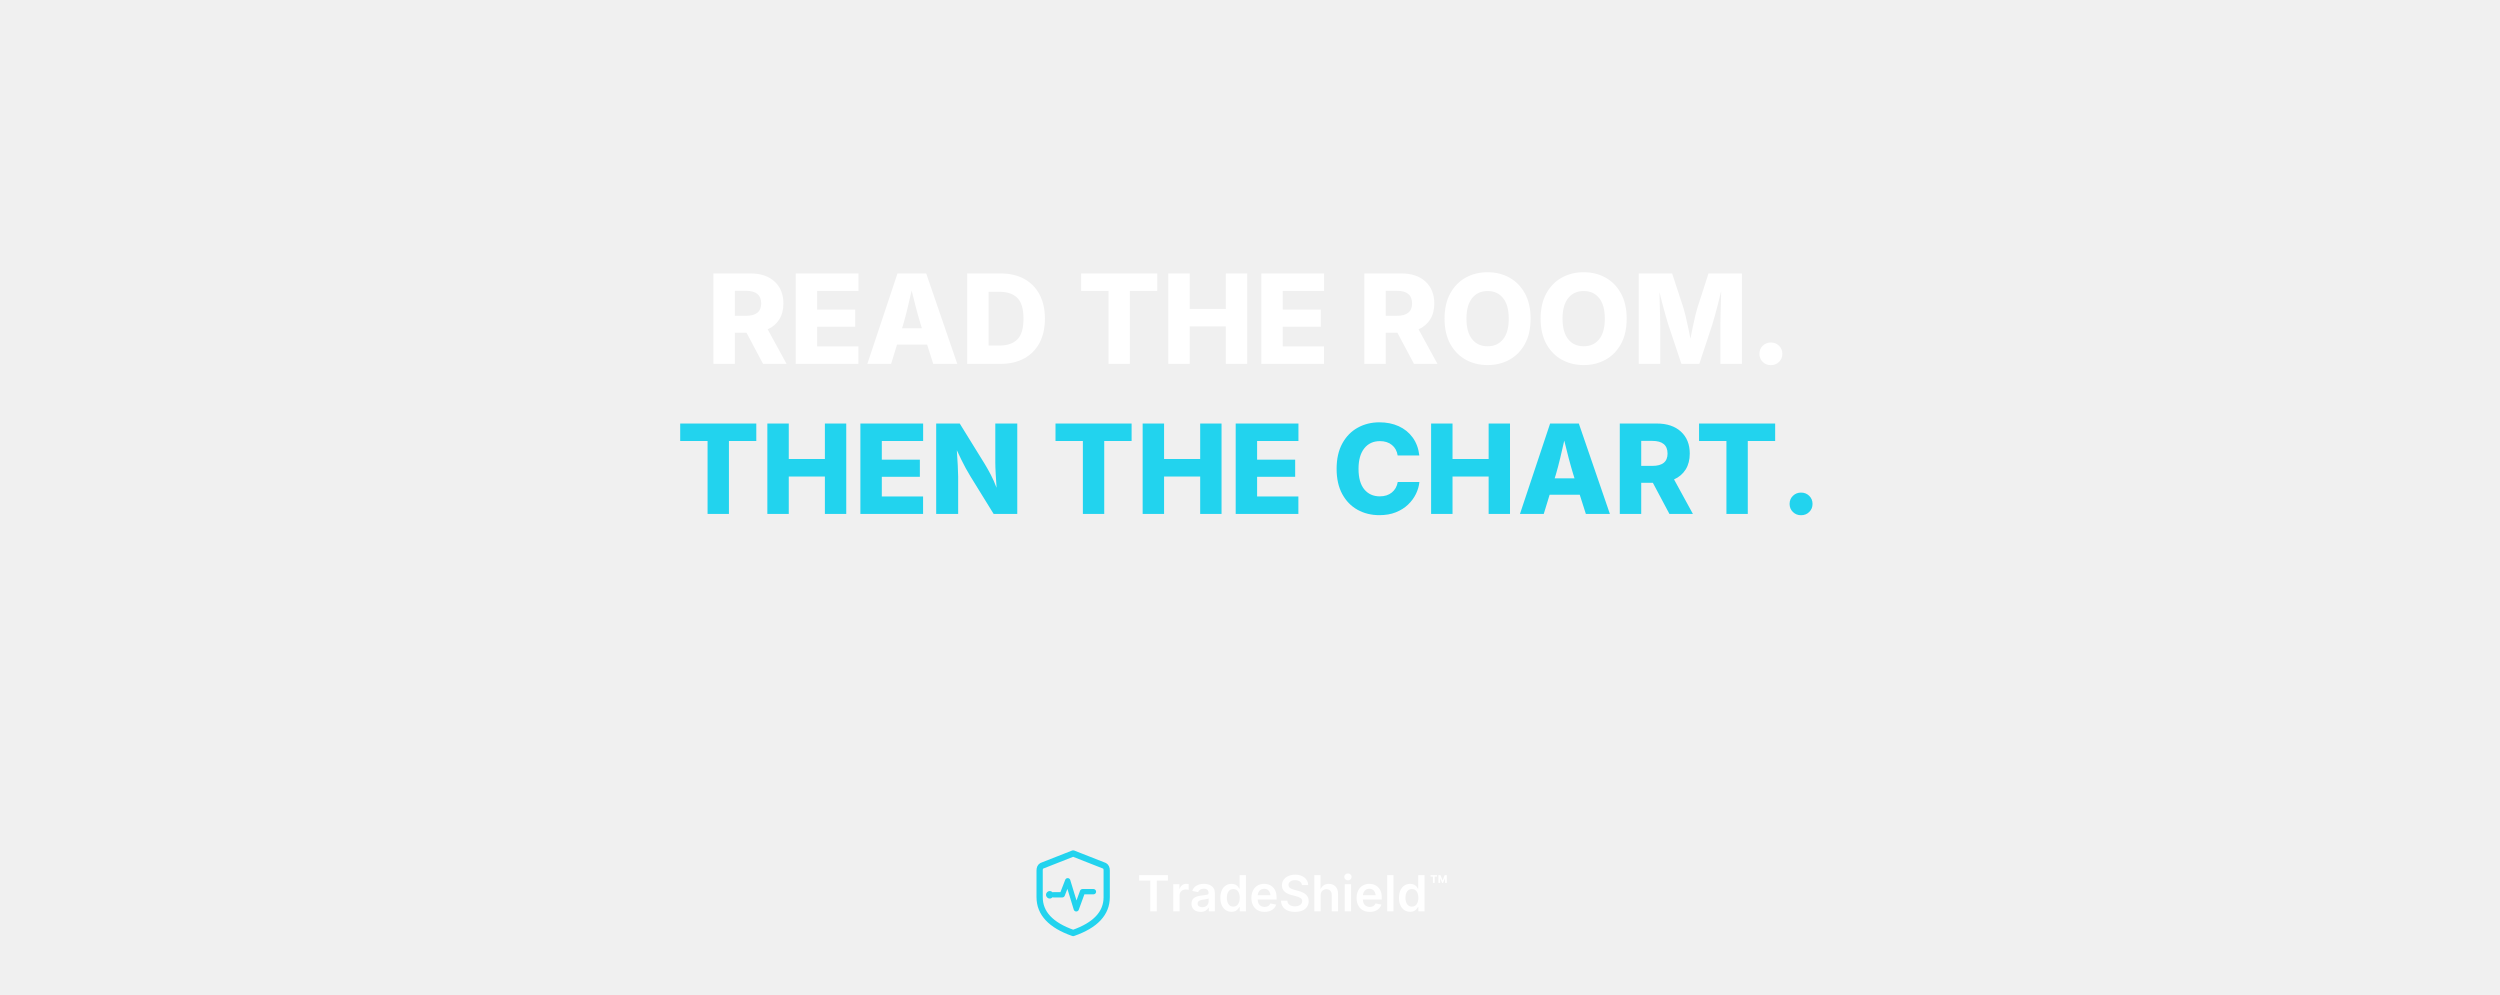
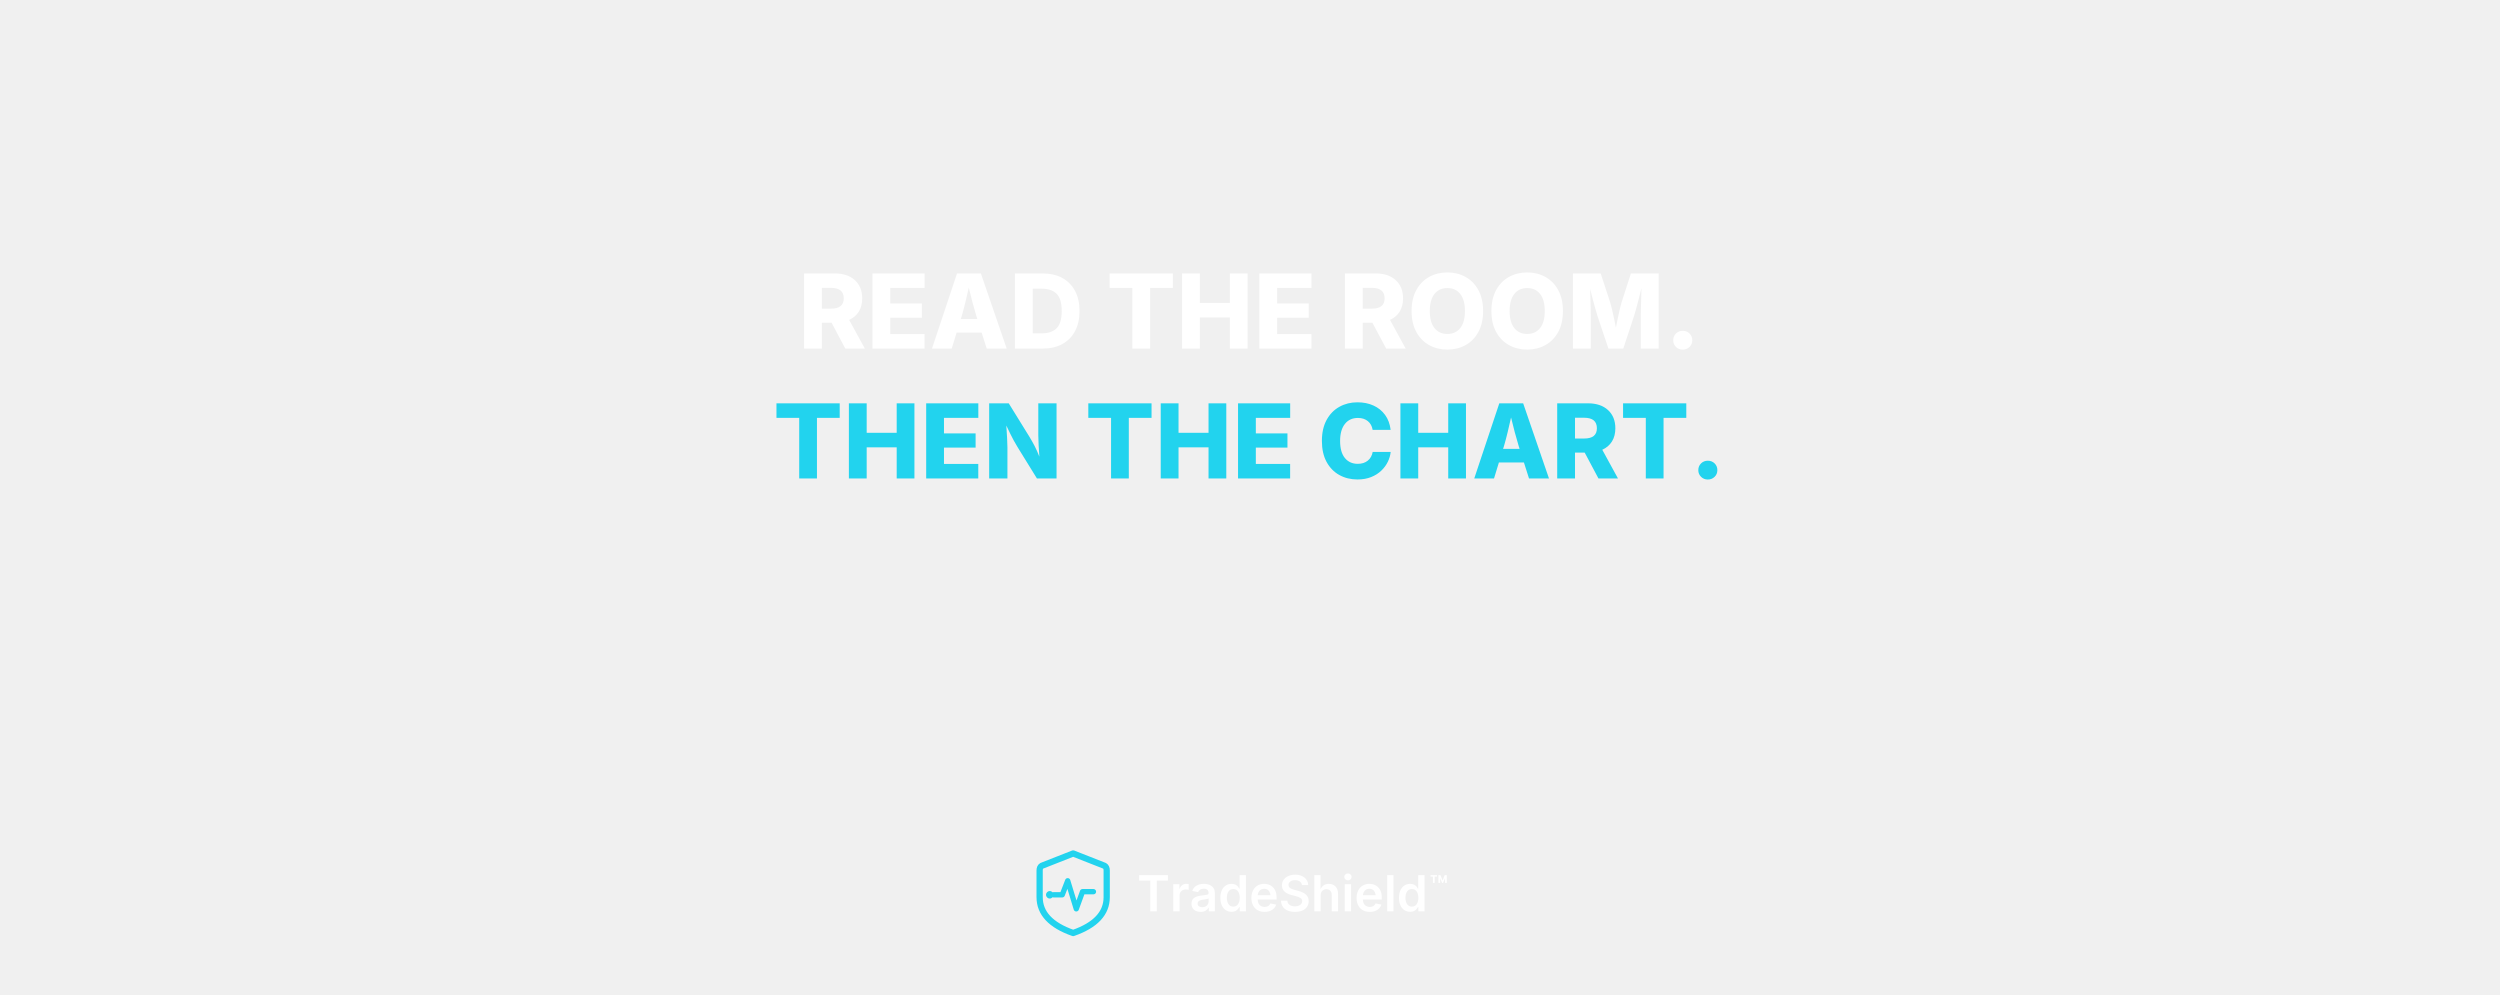
<svg xmlns="http://www.w3.org/2000/svg" width="10.057in" height="4in" viewBox="0 0 3017 1200">
-   <path fill="#FFFFFF" d="M860.942 439.131V330.0H905.62Q924.077 330.0 934.733 339.778Q945.39 349.556 945.39 366.255Q945.39 377.534 940.446 385.444Q935.502 393.354 926.42 397.456L949.199 439.131H920.854L900.859 401.558H886.796V439.131ZM886.796 381.123H900.2Q918.583 381.123 918.583 366.255Q918.583 350.947 900.126 350.947H886.796Z M960.258 439.131V330.0H1035.991V351.094H986.113V373.652H1032.036V394.307H986.113V418.037H1035.917V439.131Z M1046.684 439.131 1083.085 330.0H1117.729L1155.229 439.131H1126.225L1118.828 415.913H1082.5L1075.395 439.131ZM1088.579 396.138H1112.529L1111.064 391.45Q1108.208 382.075 1105.498 371.821Q1102.788 361.567 1100.151 350.581Q1097.661 361.641 1095.207 371.895Q1092.753 382.148 1090.043 391.45Z M1207.304 439.131H1167.167V330.0H1207.304Q1223.93 330.0 1235.942 336.555Q1247.954 343.11 1254.472 355.342Q1260.991 367.573 1260.991 384.565Q1260.991 401.631 1254.472 413.826Q1247.954 426.021 1235.942 432.576Q1223.93 439.131 1207.304 439.131ZM1193.022 417.012H1206.206Q1220.268 417.012 1227.702 409.651Q1235.136 402.29 1235.136 384.565Q1235.136 366.841 1227.666 359.48Q1220.195 352.119 1205.839 352.119H1193.022Z M1304.716 351.094V330.0H1396.562V351.094H1363.53V439.131H1337.749V351.094Z M1409.892 439.131V330.0H1435.747V372.847H1479.326V330.0H1505.107V439.131H1479.326V393.94H1435.747V439.131Z M1522.172 439.131V330.0H1597.905V351.094H1548.027V373.652H1593.95V394.307H1548.027V418.037H1597.832V439.131Z M1646.464 439.131V330.0H1691.142Q1709.599 330.0 1720.256 339.778Q1730.913 349.556 1730.913 366.255Q1730.913 377.534 1725.969 385.444Q1721.025 393.354 1711.943 397.456L1734.721 439.131H1706.376L1686.381 401.558H1672.319V439.131ZM1672.319 381.123H1685.722Q1704.106 381.123 1704.106 366.255Q1704.106 350.947 1685.649 350.947H1672.319Z M1795.292 440.596Q1780.571 440.596 1768.815 434.077Q1757.06 427.559 1750.175 415.034Q1743.291 402.51 1743.291 384.639Q1743.291 366.621 1750.175 354.097Q1757.06 341.572 1768.815 335.054Q1780.571 328.535 1795.292 328.535Q1809.868 328.535 1821.623 335.054Q1833.378 341.572 1840.263 354.097Q1847.148 366.621 1847.148 384.639Q1847.148 402.583 1840.263 415.107Q1833.378 427.632 1821.623 434.114Q1809.868 440.596 1795.292 440.596ZM1795.292 417.891Q1807.158 417.891 1813.969 409.358Q1820.781 400.825 1820.781 384.639Q1820.781 368.379 1813.969 359.81Q1807.158 351.24 1795.292 351.24Q1783.354 351.24 1776.542 359.81Q1769.731 368.379 1769.731 384.639Q1769.731 400.825 1776.542 409.358Q1783.354 417.891 1795.292 417.891Z M1911.235 440.596Q1896.513 440.596 1884.758 434.077Q1873.002 427.559 1866.118 415.034Q1859.233 402.51 1859.233 384.639Q1859.233 366.621 1866.118 354.097Q1873.002 341.572 1884.758 335.054Q1896.513 328.535 1911.235 328.535Q1925.81 328.535 1937.565 335.054Q1949.321 341.572 1956.206 354.097Q1963.09 366.621 1963.09 384.639Q1963.09 402.583 1956.206 415.107Q1949.321 427.632 1937.565 434.114Q1925.81 440.596 1911.235 440.596ZM1911.235 417.891Q1923.1 417.891 1929.912 409.358Q1936.723 400.825 1936.723 384.639Q1936.723 368.379 1929.912 359.81Q1923.1 351.24 1911.235 351.24Q1899.296 351.24 1892.485 359.81Q1885.673 368.379 1885.673 384.639Q1885.673 400.825 1892.485 409.358Q1899.296 417.891 1911.235 417.891Z M1977.666 439.131V330.0H2017.949L2031.865 372.48Q2032.963 376.216 2034.392 382.222Q2035.82 388.228 2037.285 395.186Q2038.75 402.144 2040.068 408.662Q2041.313 402.144 2042.741 395.222Q2044.169 388.301 2045.598 382.258Q2047.026 376.216 2048.125 372.48L2061.821 330.0H2102.177V439.131H2076.176V392.109Q2076.176 387.935 2076.359 381.16Q2076.542 374.385 2076.762 366.475Q2076.982 358.564 2077.128 351.24Q2075.297 359.004 2073.283 366.841Q2071.269 374.678 2069.438 381.306Q2067.607 387.935 2066.289 392.109L2050.761 439.131H2029.155L2013.408 392.109Q2012.163 388.081 2010.332 381.709Q2008.5 375.337 2006.486 367.756Q2004.472 360.176 2002.641 352.485Q2002.788 359.663 2003.007 367.28Q2003.227 374.897 2003.41 381.453Q2003.593 388.008 2003.593 392.109V439.131Z M2137.114 440.669Q2131.254 440.669 2127.263 436.75Q2123.271 432.832 2123.271 427.046Q2123.271 421.187 2127.263 417.268Q2131.254 413.35 2137.114 413.35Q2142.973 413.35 2146.965 417.268Q2150.957 421.187 2150.957 427.046Q2150.957 432.832 2146.965 436.75Q2142.973 440.669 2137.114 440.669Z" />
-   <path fill="#22D3EE" d="M820.842 532.225V511.131H912.688V532.225H879.655V620.262H853.874V532.225Z M926.018 620.262V511.131H951.872V553.978H995.451V511.131H1021.232V620.262H995.451V575.071H951.872V620.262Z M1038.298 620.262V511.131H1114.03V532.225H1064.152V554.783H1110.075V575.438H1064.152V599.168H1113.957V620.262Z M1129.777 620.262V511.131H1158.195L1188.664 560.423Q1192.326 566.502 1195.769 573.094Q1199.211 579.686 1202.653 588.621Q1202.067 580.418 1201.591 571.849Q1201.115 563.279 1201.115 557.566V511.131H1227.629V620.262H1199.138L1171.232 575.071Q1168.01 569.798 1165.41 565.037Q1162.81 560.276 1160.283 555.076Q1157.756 549.876 1154.68 543.357Q1155.339 553.025 1155.815 561.485Q1156.291 569.944 1156.291 575.071V620.262Z M1273.771 532.225V511.131H1365.617V532.225H1332.585V620.262H1306.804V532.225Z M1378.947 620.262V511.131H1404.802V553.978H1448.381V511.131H1474.162V620.262H1448.381V575.071H1404.802V620.262Z M1491.228 620.262V511.131H1566.96V532.225H1517.082V554.783H1563.005V575.438H1517.082V599.168H1566.887V620.262Z M1664.665 621.727Q1649.943 621.727 1638.261 615.208Q1626.579 608.689 1619.804 596.202Q1613.029 583.714 1613.029 565.77Q1613.029 547.752 1619.877 535.228Q1626.726 522.703 1638.444 516.185Q1650.163 509.666 1664.665 509.666Q1677.629 509.666 1687.956 514.354Q1698.283 519.041 1704.802 527.977Q1711.32 536.912 1712.858 549.656H1686.711Q1685.466 541.673 1679.79 537.022Q1674.113 532.371 1665.324 532.371Q1653.312 532.371 1646.391 541.124Q1639.47 549.876 1639.47 565.77Q1639.47 582.176 1646.428 590.599Q1653.386 599.021 1665.178 599.021Q1673.967 599.021 1679.68 594.371Q1685.393 589.72 1686.784 581.736H1712.932Q1712.199 589.061 1708.72 596.165Q1705.241 603.27 1699.162 609.056Q1693.083 614.842 1684.44 618.284Q1675.798 621.727 1664.665 621.727Z M1727.067 620.262V511.131H1752.922V553.978H1796.501V511.131H1822.282V620.262H1796.501V575.071H1752.922V620.262Z M1834.294 620.262 1870.695 511.131H1905.339L1942.839 620.262H1913.835L1906.438 597.044H1870.109L1863.005 620.262ZM1876.188 577.269H1900.139L1898.674 572.581Q1895.817 563.206 1893.107 552.952Q1890.397 542.698 1887.761 531.712Q1885.271 542.771 1882.817 553.025Q1880.363 563.279 1877.653 572.581Z M1954.777 620.262V511.131H1999.455Q2017.912 511.131 2028.569 520.909Q2039.226 530.687 2039.226 547.386Q2039.226 558.665 2034.282 566.575Q2029.338 574.485 2020.256 578.587L2043.034 620.262H2014.689L1994.694 582.688H1980.632V620.262ZM1980.632 562.254H1994.035Q2012.419 562.254 2012.419 547.386Q2012.419 532.078 1993.962 532.078H1980.632Z M2050.432 532.225V511.131H2142.277V532.225H2109.245V620.262H2083.464V532.225Z M2173.552 621.8Q2167.692 621.8 2163.701 617.881Q2159.709 613.963 2159.709 608.177Q2159.709 602.317 2163.701 598.399Q2167.692 594.48 2173.552 594.48Q2179.411 594.48 2183.403 598.399Q2187.395 602.317 2187.395 608.177Q2187.395 613.963 2183.403 617.881Q2179.411 621.8 2173.552 621.8Z" />
+   <path fill="#FFFFFF" d="M970.337 420.681V330.0H1007.462Q1022.798 330.0 1031.653 338.125Q1040.508 346.249 1040.508 360.125Q1040.508 369.498 1036.4 376.071Q1032.292 382.643 1024.746 386.052L1043.673 420.681H1020.12L1003.506 389.46H991.821V420.681ZM991.821 372.48H1002.958Q1018.234 372.48 1018.234 360.125Q1018.234 347.406 1002.897 347.406H991.821Z M1052.863 420.681V330.0H1115.791V347.528H1074.346V366.272H1112.505V383.435H1074.346V403.153H1115.73V420.681Z M1124.677 420.681 1154.924 330.0H1183.71L1214.871 420.681H1190.77L1184.623 401.388H1154.437L1148.534 420.681ZM1159.488 384.956H1179.389L1178.172 381.061Q1175.799 373.271 1173.547 364.751Q1171.295 356.23 1169.104 347.102Q1167.035 356.291 1164.996 364.812Q1162.957 373.332 1160.706 381.061Z M1258.142 420.681H1224.791V330.0H1258.142Q1271.957 330.0 1281.938 335.447Q1291.919 340.894 1297.335 351.057Q1302.752 361.221 1302.752 375.34Q1302.752 389.521 1297.335 399.654Q1291.919 409.787 1281.938 415.234Q1271.957 420.681 1258.142 420.681ZM1246.274 402.301H1257.229Q1268.914 402.301 1275.091 396.185Q1281.268 390.068 1281.268 375.34Q1281.268 360.612 1275.06 354.496Q1268.853 348.38 1256.924 348.38H1246.274Z M1339.085 347.528V330.0H1415.402V347.528H1387.955V420.681H1366.532V347.528Z M1426.479 420.681V330.0H1447.962V365.603H1484.174V330.0H1505.596V420.681H1484.174V383.13H1447.962V420.681Z M1519.776 420.681V330.0H1582.705V347.528H1541.26V366.272H1579.419V383.435H1541.26V403.153H1582.644V420.681Z M1623.055 420.681V330.0H1660.179Q1675.516 330.0 1684.371 338.125Q1693.226 346.249 1693.226 360.125Q1693.226 369.498 1689.118 376.071Q1685.01 382.643 1677.463 386.052L1696.39 420.681H1672.838L1656.223 389.46H1644.538V420.681ZM1644.538 372.48H1655.675Q1670.951 372.48 1670.951 360.125Q1670.951 347.406 1655.615 347.406H1644.538Z M1746.721 421.898Q1734.488 421.898 1724.72 416.481Q1714.953 411.065 1709.232 400.658Q1703.511 390.251 1703.511 375.401Q1703.511 360.43 1709.232 350.023Q1714.953 339.616 1724.72 334.199Q1734.488 328.783 1746.721 328.783Q1758.832 328.783 1768.6 334.199Q1778.368 339.616 1784.089 350.023Q1789.81 360.43 1789.81 375.401Q1789.81 390.312 1784.089 400.719Q1778.368 411.126 1768.6 416.512Q1758.832 421.898 1746.721 421.898ZM1746.721 403.031Q1756.58 403.031 1762.24 395.941Q1767.9 388.851 1767.9 375.401Q1767.9 361.89 1762.24 354.77Q1756.58 347.649 1746.721 347.649Q1736.801 347.649 1731.141 354.77Q1725.481 361.89 1725.481 375.401Q1725.481 388.851 1731.141 395.941Q1736.801 403.031 1746.721 403.031Z M1843.062 421.898Q1830.829 421.898 1821.061 416.481Q1811.293 411.065 1805.572 400.658Q1799.851 390.251 1799.851 375.401Q1799.851 360.43 1805.572 350.023Q1811.293 339.616 1821.061 334.199Q1830.829 328.783 1843.062 328.783Q1855.173 328.783 1864.941 334.199Q1874.709 339.616 1880.429 350.023Q1886.15 360.43 1886.15 375.401Q1886.15 390.312 1880.429 400.719Q1874.709 411.126 1864.941 416.512Q1855.173 421.898 1843.062 421.898ZM1843.062 403.031Q1852.921 403.031 1858.581 395.941Q1864.241 388.851 1864.241 375.401Q1864.241 361.89 1858.581 354.77Q1852.921 347.649 1843.062 347.649Q1833.142 347.649 1827.482 354.77Q1821.822 361.89 1821.822 375.401Q1821.822 388.851 1827.482 395.941Q1833.142 403.031 1843.062 403.031Z M1898.261 420.681V330.0H1931.734L1943.297 365.298Q1944.21 368.402 1945.397 373.393Q1946.584 378.383 1947.801 384.165Q1949.018 389.947 1950.113 395.363Q1951.148 389.947 1952.335 384.195Q1953.522 378.444 1954.708 373.423Q1955.895 368.402 1956.808 365.298L1968.189 330.0H2001.722V420.681H1980.117V381.609Q1980.117 378.14 1980.269 372.51Q1980.421 366.881 1980.604 360.308Q1980.787 353.735 1980.908 347.649Q1979.387 354.1 1977.713 360.612Q1976.04 367.124 1974.518 372.632Q1972.997 378.14 1971.901 381.609L1958.999 420.681H1941.045L1927.961 381.609Q1926.926 378.262 1925.404 372.967Q1923.883 367.672 1922.209 361.373Q1920.536 355.074 1919.014 348.684Q1919.136 354.648 1919.319 360.977Q1919.501 367.307 1919.653 372.754Q1919.805 378.201 1919.805 381.609V420.681Z M2030.752 421.959Q2025.883 421.959 2022.567 418.703Q2019.25 415.447 2019.25 410.639Q2019.25 405.77 2022.567 402.514Q2025.883 399.258 2030.752 399.258Q2035.621 399.258 2038.938 402.514Q2042.255 405.77 2042.255 410.639Q2042.255 415.447 2038.938 418.703Q2035.621 421.959 2030.752 421.959Z" />
+   <path fill="#22D3EE" d="M937.017 504.267V486.74H1013.334V504.267H985.887V577.42H964.464V504.267Z M1024.411 577.42V486.74H1045.894V522.343H1082.106V486.74H1103.528V577.42H1082.106V539.87H1045.894V577.42Z M1117.708 577.42V486.74H1180.637V504.267H1139.192V523.012H1177.351V540.174H1139.192V559.893H1180.576V577.42Z M1193.722 577.42V486.74H1217.335L1242.653 527.698Q1245.696 532.75 1248.556 538.227Q1251.417 543.704 1254.277 551.129Q1253.79 544.313 1253.395 537.192Q1252.999 530.072 1252.999 525.325V486.74H1275.03V577.42H1251.356L1228.168 539.87Q1225.49 535.488 1223.33 531.532Q1221.169 527.577 1219.07 523.256Q1216.97 518.934 1214.414 513.518Q1214.962 521.551 1215.357 528.581Q1215.753 535.61 1215.753 539.87V577.42Z M1313.372 504.267V486.74H1389.689V504.267H1362.242V577.42H1340.819V504.267Z M1400.766 577.42V486.74H1422.249V522.343H1458.46V486.74H1479.883V577.42H1458.46V539.87H1422.249V577.42Z M1494.063 577.42V486.74H1556.992V504.267H1515.547V523.012H1553.705V540.174H1515.547V559.893H1556.931V577.42Z M1638.178 578.638Q1625.946 578.638 1616.239 573.221Q1606.531 567.805 1600.902 557.428Q1595.272 547.052 1595.272 532.141Q1595.272 517.17 1600.963 506.763Q1606.653 496.356 1616.391 490.939Q1626.128 485.523 1638.178 485.523Q1648.95 485.523 1657.532 489.418Q1666.113 493.313 1671.529 500.738Q1676.946 508.162 1678.224 518.752H1656.497Q1655.462 512.118 1650.746 508.254Q1646.029 504.389 1638.726 504.389Q1628.745 504.389 1622.994 511.662Q1617.243 518.934 1617.243 532.141Q1617.243 545.773 1623.024 552.772Q1628.806 559.771 1638.604 559.771Q1645.907 559.771 1650.655 555.907Q1655.402 552.042 1656.558 545.408H1678.285Q1677.676 551.494 1674.785 557.398Q1671.894 563.301 1666.843 568.109Q1661.792 572.917 1654.61 575.777Q1647.429 578.638 1638.178 578.638Z M1690.031 577.42V486.74H1711.514V522.343H1747.725V486.74H1769.148V577.42H1747.725V539.87H1711.514V577.42Z M1779.129 577.42 1809.376 486.74H1838.162L1869.323 577.42H1845.222L1839.075 558.128H1808.889L1802.986 577.42ZM1813.94 541.696H1833.841L1832.624 537.801Q1830.251 530.011 1827.999 521.491Q1825.747 512.97 1823.556 503.841Q1821.487 513.031 1819.448 521.551Q1817.409 530.072 1815.158 537.801Z M1879.243 577.42V486.74H1916.367Q1931.703 486.74 1940.558 494.865Q1949.414 502.989 1949.414 516.865Q1949.414 526.238 1945.306 532.81Q1941.198 539.383 1933.651 542.791L1952.578 577.42H1929.026L1912.411 546.2H1900.726V577.42ZM1900.726 529.22H1911.863Q1927.139 529.22 1927.139 516.865Q1927.139 504.146 1911.802 504.146H1900.726Z M1958.725 504.267V486.74H2035.043V504.267H2007.595V577.42H1986.173V504.267Z M2061.03 578.698Q2056.161 578.698 2052.844 575.442Q2049.527 572.186 2049.527 567.379Q2049.527 562.51 2052.844 559.254Q2056.161 555.998 2061.03 555.998Q2065.898 555.998 2069.215 559.254Q2072.532 562.51 2072.532 567.379Q2072.532 572.186 2069.215 575.442Q2065.898 578.698 2061.03 578.698Z" />
  <g transform="translate(1234.85,1017.76) scale(1.8824)" fill="none" stroke="#22D3EE" stroke-linecap="round" stroke-linejoin="round">
    <path stroke-width="4" d="M32 6.5 L52.1 14.4 Q53.5 15.2 53.5 17.4 L53.5 34.5 Q53.5 50 32 57.5 Q10.5 50 10.5 34.5 L10.5 17.4 Q10.5 15.2 11.9 14.4 Z" />
    <circle cx="17" cy="33" r="2.4" fill="#22D3EE" stroke="none" />
    <path stroke-width="3.4" d="M19.5 33 H25 L28.5 24 L34 42 L38 31 H45" />
  </g>
  <path fill="#FFFFFF" d="M1374.693 1062.766V1056.174H1409.439V1062.766H1395.992V1099.826H1388.17V1062.766Z M1415.914 1099.826V1067.072H1423.297V1072.551H1423.648Q1424.527 1069.709 1426.724 1068.171Q1428.922 1066.633 1431.734 1066.633Q1433.199 1066.633 1434.517 1066.838V1073.84Q1434.049 1073.723 1432.994 1073.591Q1431.939 1073.459 1430.914 1073.459Q1427.721 1073.459 1425.626 1075.437Q1423.531 1077.414 1423.531 1080.549V1099.826Z M1448.873 1100.5Q1445.767 1100.5 1443.277 1099.372Q1440.787 1098.244 1439.351 1096.047Q1437.916 1093.85 1437.916 1090.627Q1437.916 1086.936 1439.718 1084.899Q1441.519 1082.863 1444.376 1081.94Q1447.232 1081.018 1450.396 1080.695Q1454.674 1080.227 1456.578 1079.831Q1458.482 1079.436 1458.482 1077.736V1077.59Q1458.482 1075.188 1457.017 1073.854Q1455.553 1072.521 1452.769 1072.521Q1449.898 1072.521 1448.199 1073.781Q1446.5 1075.041 1445.914 1076.652L1438.853 1075.217Q1440.289 1070.881 1444.054 1068.771Q1447.818 1066.662 1452.74 1066.662Q1455.055 1066.662 1457.413 1067.204Q1459.771 1067.746 1461.734 1069.021Q1463.697 1070.295 1464.898 1072.478Q1466.099 1074.66 1466.099 1077.941V1099.826H1458.805V1095.314H1458.512Q1457.428 1097.424 1455.055 1098.962Q1452.681 1100.5 1448.873 1100.5ZM1450.836 1094.846Q1454.351 1094.846 1456.446 1092.824Q1458.541 1090.803 1458.541 1088.078V1084.211Q1458.013 1084.621 1456.666 1084.929Q1455.318 1085.236 1453.809 1085.456Q1452.301 1085.676 1451.305 1085.822Q1448.726 1086.174 1447.013 1087.229Q1445.299 1088.283 1445.299 1090.539Q1445.299 1092.648 1446.851 1093.747Q1448.404 1094.846 1450.836 1094.846Z M1486.256 1100.412Q1482.388 1100.412 1479.327 1098.435Q1476.265 1096.457 1474.508 1092.678Q1472.75 1088.898 1472.75 1083.508Q1472.75 1078.059 1474.537 1074.294Q1476.324 1070.529 1479.386 1068.596Q1482.447 1066.662 1486.226 1066.662Q1489.156 1066.662 1491.016 1067.644Q1492.877 1068.625 1493.961 1069.987Q1495.045 1071.35 1495.631 1072.492H1495.953V1056.174H1503.57V1099.826H1496.099V1094.641H1495.631Q1495.015 1095.812 1493.902 1097.16Q1492.789 1098.508 1490.929 1099.46Q1489.068 1100.412 1486.256 1100.412ZM1488.336 1094.143Q1492.056 1094.143 1494.078 1091.198Q1496.099 1088.254 1496.099 1083.479Q1496.099 1078.703 1494.093 1075.817Q1492.086 1072.932 1488.336 1072.932Q1484.469 1072.932 1482.506 1075.92Q1480.543 1078.908 1480.543 1083.479Q1480.543 1088.078 1482.52 1091.11Q1484.498 1094.143 1488.336 1094.143Z M1526.099 1100.5Q1521.148 1100.5 1517.589 1098.42Q1514.029 1096.34 1512.11 1092.561Q1510.191 1088.781 1510.191 1083.654Q1510.191 1078.615 1512.081 1074.792Q1513.971 1070.969 1517.442 1068.815Q1520.914 1066.662 1525.601 1066.662Q1529.586 1066.662 1532.999 1068.405Q1536.412 1070.148 1538.492 1073.796Q1540.572 1077.443 1540.572 1083.186V1085.588H1517.779Q1517.926 1089.953 1520.225 1092.238Q1522.525 1094.523 1526.187 1094.523Q1528.707 1094.523 1530.509 1093.439Q1532.31 1092.355 1533.072 1090.275L1540.074 1091.711Q1538.902 1095.666 1535.225 1098.083Q1531.549 1100.5 1526.099 1100.5ZM1517.808 1080.402H1533.16Q1532.808 1076.887 1530.919 1074.763Q1529.029 1072.639 1525.631 1072.639Q1522.144 1072.639 1520.108 1074.88Q1518.072 1077.121 1517.808 1080.402Z M1562.779 1100.5Q1555.162 1100.5 1550.636 1096.984Q1546.109 1093.469 1545.846 1086.994H1553.551Q1553.814 1090.451 1556.422 1092.136Q1559.029 1093.82 1562.721 1093.82Q1566.588 1093.82 1569.034 1092.077Q1571.48 1090.334 1571.48 1087.521Q1571.48 1084.973 1569.312 1083.669Q1567.144 1082.365 1563.599 1081.457L1558.648 1080.168Q1553.17 1078.762 1550.108 1075.92Q1547.047 1073.078 1547.047 1068.449Q1547.047 1064.582 1549.127 1061.696Q1551.207 1058.811 1554.81 1057.199Q1558.414 1055.588 1562.984 1055.588Q1567.642 1055.588 1571.143 1057.199Q1574.644 1058.811 1576.637 1061.652Q1578.629 1064.494 1578.717 1068.127H1571.129Q1570.836 1065.344 1568.624 1063.791Q1566.412 1062.238 1562.867 1062.238Q1559.176 1062.238 1557.066 1063.864Q1554.957 1065.49 1554.957 1067.98Q1554.957 1069.826 1556.085 1070.983Q1557.213 1072.141 1558.927 1072.844Q1560.64 1073.547 1562.398 1073.986L1566.471 1075.041Q1569.693 1075.832 1572.638 1077.312Q1575.582 1078.791 1577.442 1081.281Q1579.303 1083.771 1579.303 1087.58Q1579.303 1091.418 1577.34 1094.333Q1575.377 1097.248 1571.685 1098.874Q1567.994 1100.5 1562.779 1100.5Z M1593.746 1080.637V1099.826H1586.129V1056.174H1593.629V1073.137Q1596.617 1066.662 1603.56 1066.662Q1608.629 1066.662 1611.705 1069.885Q1614.781 1073.107 1614.781 1078.996V1099.826H1607.135V1080.168Q1607.135 1076.887 1605.435 1075.012Q1603.736 1073.137 1600.748 1073.137Q1597.701 1073.137 1595.723 1075.1Q1593.746 1077.062 1593.746 1080.637Z M1622.867 1099.826V1067.072H1630.484V1099.826ZM1626.676 1062.443Q1624.859 1062.443 1623.555 1061.228Q1622.252 1060.012 1622.252 1058.254Q1622.252 1056.525 1623.555 1055.31Q1624.859 1054.094 1626.676 1054.094Q1628.521 1054.094 1629.825 1055.31Q1631.129 1056.525 1631.129 1058.254Q1631.129 1060.012 1629.825 1061.228Q1628.521 1062.443 1626.676 1062.443Z M1653.043 1100.5Q1648.092 1100.5 1644.532 1098.42Q1640.972 1096.34 1639.054 1092.561Q1637.135 1088.781 1637.135 1083.654Q1637.135 1078.615 1639.024 1074.792Q1640.914 1070.969 1644.386 1068.815Q1647.857 1066.662 1652.545 1066.662Q1656.529 1066.662 1659.942 1068.405Q1663.355 1070.148 1665.435 1073.796Q1667.515 1077.443 1667.515 1083.186V1085.588H1644.722Q1644.869 1089.953 1647.169 1092.238Q1649.469 1094.523 1653.131 1094.523Q1655.65 1094.523 1657.452 1093.439Q1659.254 1092.355 1660.015 1090.275L1667.017 1091.711Q1665.846 1095.666 1662.169 1098.083Q1658.492 1100.5 1653.043 1100.5ZM1644.752 1080.402H1660.103Q1659.752 1076.887 1657.862 1074.763Q1655.972 1072.639 1652.574 1072.639Q1649.088 1072.639 1647.052 1074.88Q1645.015 1077.121 1644.752 1080.402Z M1681.666 1056.174V1099.826H1674.049V1056.174Z M1701.822 1100.412Q1697.955 1100.412 1694.893 1098.435Q1691.832 1096.457 1690.074 1092.678Q1688.316 1088.898 1688.316 1083.508Q1688.316 1078.059 1690.103 1074.294Q1691.89 1070.529 1694.952 1068.596Q1698.013 1066.662 1701.793 1066.662Q1704.722 1066.662 1706.583 1067.644Q1708.443 1068.625 1709.527 1069.987Q1710.611 1071.35 1711.197 1072.492H1711.519V1056.174H1719.137V1099.826H1711.666V1094.641H1711.197Q1710.582 1095.812 1709.469 1097.16Q1708.355 1098.508 1706.495 1099.46Q1704.635 1100.412 1701.822 1100.412ZM1703.902 1094.143Q1707.623 1094.143 1709.644 1091.198Q1711.666 1088.254 1711.666 1083.479Q1711.666 1078.703 1709.659 1075.817Q1707.652 1072.932 1703.902 1072.932Q1700.035 1072.932 1698.072 1075.92Q1696.109 1078.908 1696.109 1083.479Q1696.109 1088.078 1698.087 1091.11Q1700.064 1094.143 1703.902 1094.143Z" />
  <path fill="#FFFFFF" d="M1740.349 1065.596 1737.958 1059.848V1065.596H1735.866V1056.174H1738.38L1740.911 1062.643L1743.46 1056.174H1745.991V1065.596H1743.882V1059.865L1741.509 1065.596ZM1729.239 1065.596V1057.949H1726.392V1056.174H1734.214V1057.949H1731.366V1065.596Z" />
</svg>
